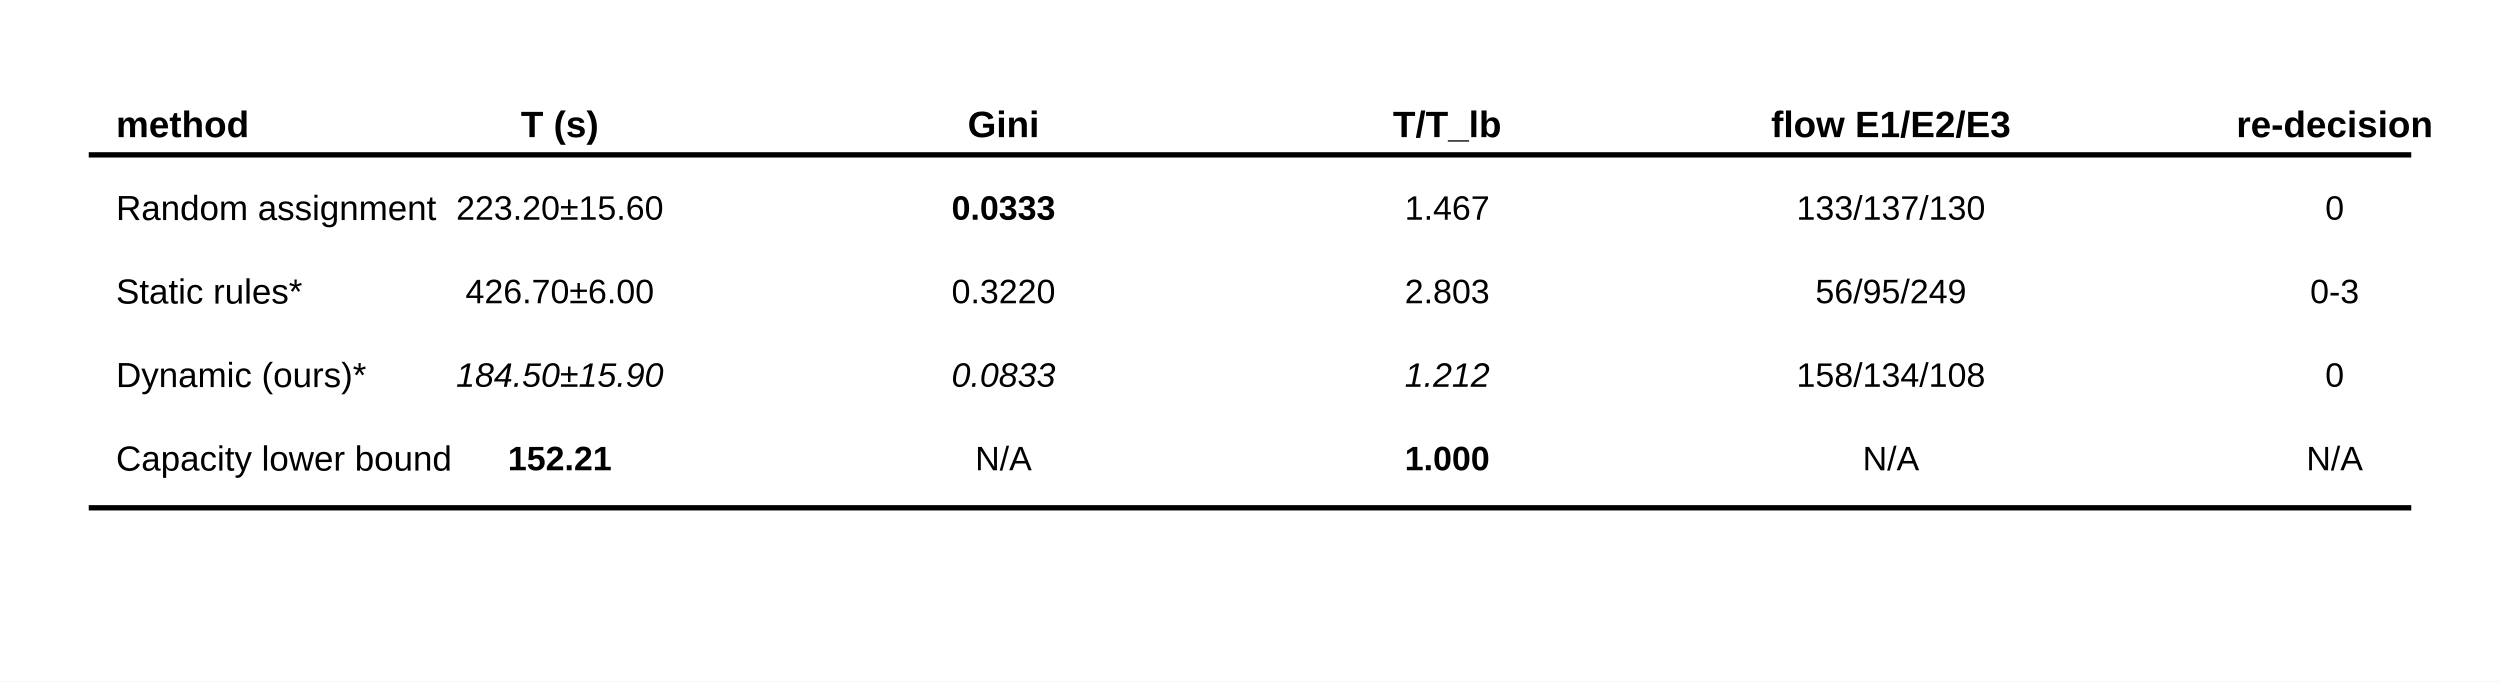
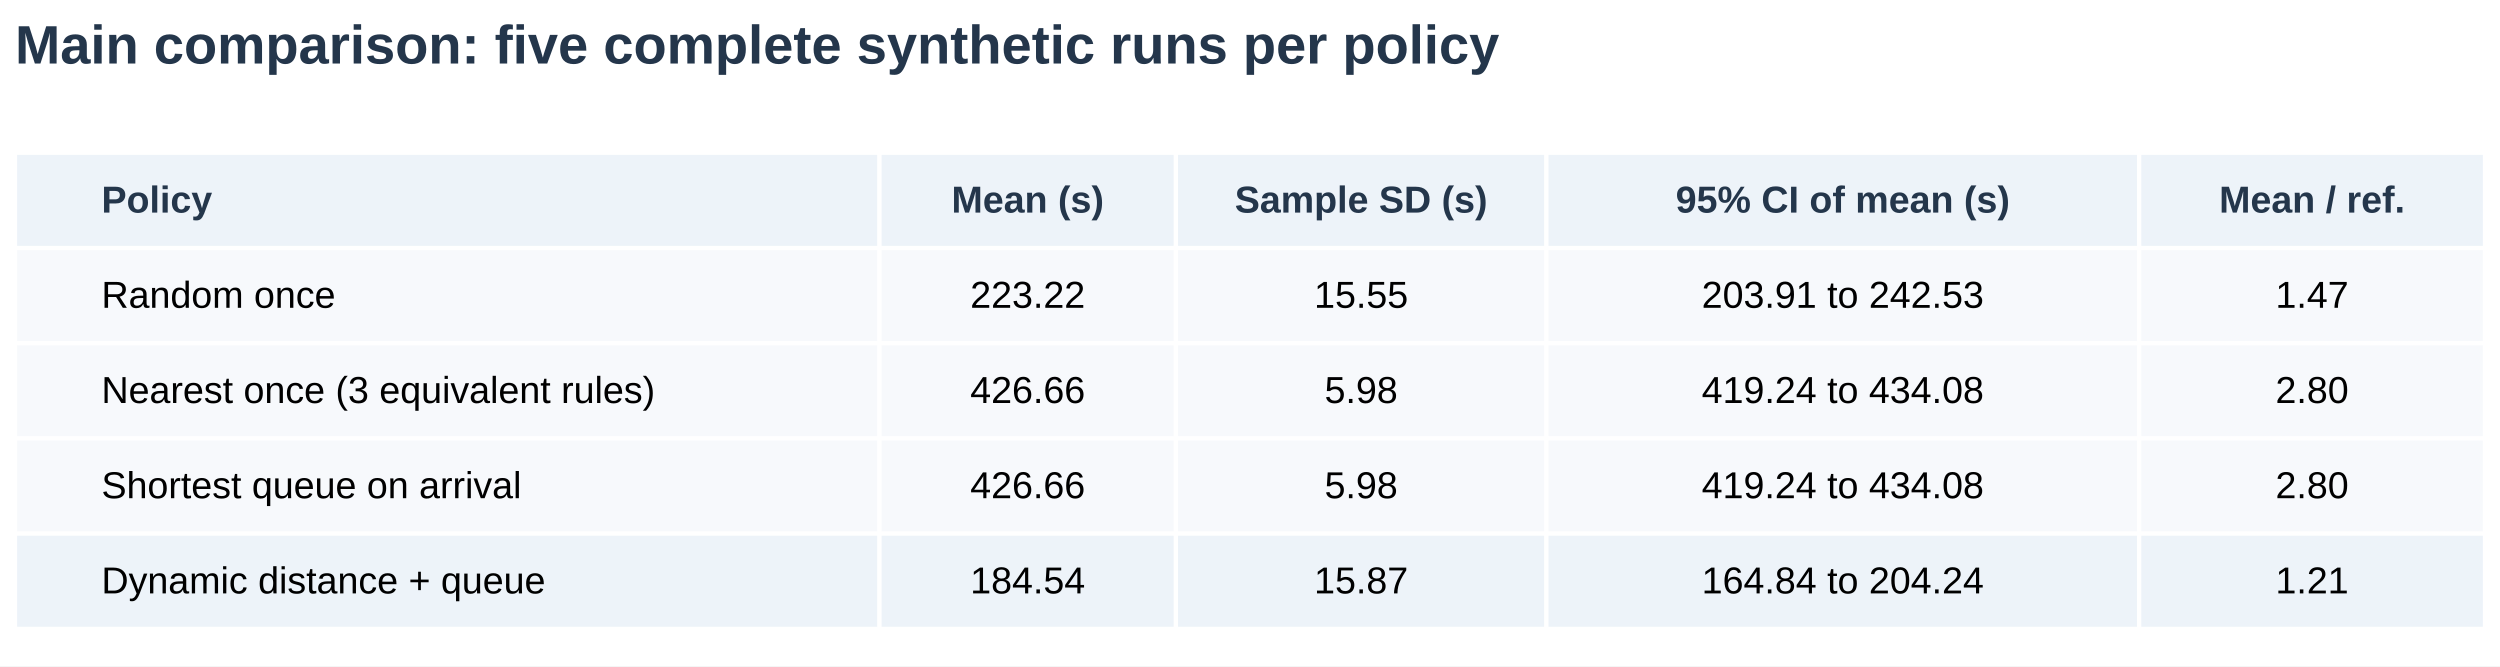
- <svg xmlns="http://www.w3.org/2000/svg" width="515.565pt" height="140.542pt" viewBox="0 0 515.565 140.542" version="1.1">
+ <svg xmlns="http://www.w3.org/2000/svg" width="598.68pt" height="159.562pt" viewBox="0 0 598.68 159.562" version="1.1">
  <defs>
    <style type="text/css">*{stroke-linejoin: round; stroke-linecap: butt}</style>
  </defs>
  <g id="figure_1">
    <g id="patch_1">
-       <path d="M 0 140.542  L 515.565 140.542  L 515.565 0  L 0 0  z " style="fill: #ffffff" />
+       <path d="M 0 159.562 L 598.68 159.562 L 598.68 -0 L 0 -0 z " style="fill: #ffffff" />
    </g>
    <g id="axes_1">
-       <g id="line2d_1">
-         <path d="M 18.851 31.935  L 496.714 31.935  " clip-path="url(#pe121711c67)" style="fill: none; stroke: #000000; stroke-width: 1.1; stroke-linecap: square" />
+       <g id="table_1">
+         <g id="patch_2">
+           <path d="M 3.6 59.392 L 210.618 59.392 L 210.618 36.592 L 3.6 36.592 z " style="fill: #edf3f9; stroke: #ffffff; stroke-linejoin: miter" />
+         </g>
+         <g id="text_1">
+           <text style="font-weight: 700; font-size: 9px; font-family: 'Libertinus Sans', 'Arial', 'Helvetica', 'DejaVu Sans', sans-serif; text-anchor: start; fill: #24364b" x="24.302" y="50.908" transform="rotate(-0 24.3018 50.908)">Policy</text>
+         </g>
+         <g id="patch_3">
+           <path d="M 210.618 59.392 L 281.596 59.392 L 281.596 36.592 L 210.618 36.592 z " style="fill: #edf3f9; stroke: #ffffff; stroke-linejoin: miter" />
+         </g>
+         <g id="text_2">
+           <text style="font-weight: 700; font-size: 9px; font-family: 'Libertinus Sans', 'Arial', 'Helvetica', 'DejaVu Sans', sans-serif; text-anchor: middle; fill: #24364b" x="246.107" y="50.908" transform="rotate(-0 246.1068 50.908)">Mean (s)</text>
+         </g>
+         <g id="patch_4">
+           <path d="M 281.596 59.392 L 370.318 59.392 L 370.318 36.592 L 281.596 36.592 z " style="fill: #edf3f9; stroke: #ffffff; stroke-linejoin: miter" />
+         </g>
+         <g id="text_3">
+           <text style="font-weight: 700; font-size: 9px; font-family: 'Libertinus Sans', 'Arial', 'Helvetica', 'DejaVu Sans', sans-serif; text-anchor: middle; fill: #24364b" x="325.957" y="50.908" transform="rotate(-0 325.9566 50.908)">Sample SD (s)</text>
+         </g>
+         <g id="patch_5">
+           <path d="M 370.318 59.392 L 512.273 59.392 L 512.273 36.592 L 370.318 36.592 z " style="fill: #edf3f9; stroke: #ffffff; stroke-linejoin: miter" />
+         </g>
+         <g id="text_4">
+           <text style="font-weight: 700; font-size: 9px; font-family: 'Libertinus Sans', 'Arial', 'Helvetica', 'DejaVu Sans', sans-serif; text-anchor: middle; fill: #24364b" x="441.295" y="50.908" transform="rotate(-0 441.2952 50.908)">95% CI of mean (s)</text>
+         </g>
+         <g id="patch_6">
+           <path d="M 512.273 59.392 L 595.08 59.392 L 595.08 36.592 L 512.273 36.592 z " style="fill: #edf3f9; stroke: #ffffff; stroke-linejoin: miter" />
+         </g>
+         <g id="text_5">
+           <text style="font-weight: 700; font-size: 9px; font-family: 'Libertinus Sans', 'Arial', 'Helvetica', 'DejaVu Sans', sans-serif; text-anchor: middle; fill: #24364b" x="553.676" y="50.908" transform="rotate(-0 553.6764 50.908)">Mean / ref.</text>
+         </g>
+         <g id="patch_7">
+           <path d="M 3.6 82.192 L 210.618 82.192 L 210.618 59.392 L 3.6 59.392 z " style="fill: #f7f9fc; stroke: #ffffff; stroke-linejoin: miter" />
+         </g>
+         <g id="text_6">
+           <text style="font-size: 9px; font-family: 'Libertinus Sans', 'Arial', 'Helvetica', 'DejaVu Sans', sans-serif; text-anchor: start" x="24.302" y="73.708" transform="rotate(-0 24.3018 73.708)">Random once</text>
+         </g>
+         <g id="patch_8">
+           <path d="M 210.618 82.192 L 281.596 82.192 L 281.596 59.392 L 210.618 59.392 z " style="fill: #f7f9fc; stroke: #ffffff; stroke-linejoin: miter" />
+         </g>
+         <g id="text_7">
+           <text style="font-size: 9px; font-family: 'Libertinus Sans', 'Arial', 'Helvetica', 'DejaVu Sans', sans-serif; text-anchor: middle" x="246.107" y="73.708" transform="rotate(-0 246.1068 73.708)">223.22</text>
+         </g>
+         <g id="patch_9">
+           <path d="M 281.596 82.192 L 370.318 82.192 L 370.318 59.392 L 281.596 59.392 z " style="fill: #f7f9fc; stroke: #ffffff; stroke-linejoin: miter" />
+         </g>
+         <g id="text_8">
+           <text style="font-size: 9px; font-family: 'Libertinus Sans', 'Arial', 'Helvetica', 'DejaVu Sans', sans-serif; text-anchor: middle" x="325.957" y="73.708" transform="rotate(-0 325.9566 73.708)">15.55</text>
+         </g>
+         <g id="patch_10">
+           <path d="M 370.318 82.192 L 512.273 82.192 L 512.273 59.392 L 370.318 59.392 z " style="fill: #f7f9fc; stroke: #ffffff; stroke-linejoin: miter" />
+         </g>
+         <g id="text_9">
+           <text style="font-size: 9px; font-family: 'Libertinus Sans', 'Arial', 'Helvetica', 'DejaVu Sans', sans-serif; text-anchor: middle" x="441.295" y="73.708" transform="rotate(-0 441.2952 73.708)">203.91 to 242.53</text>
+         </g>
+         <g id="patch_11">
+           <path d="M 512.273 82.192 L 595.08 82.192 L 595.08 59.392 L 512.273 59.392 z " style="fill: #f7f9fc; stroke: #ffffff; stroke-linejoin: miter" />
+         </g>
+         <g id="text_10">
+           <text style="font-size: 9px; font-family: 'Libertinus Sans', 'Arial', 'Helvetica', 'DejaVu Sans', sans-serif; text-anchor: middle" x="553.676" y="73.708" transform="rotate(-0 553.6764 73.708)">1.47</text>
+         </g>
+         <g id="patch_12">
+           <path d="M 3.6 104.992 L 210.618 104.992 L 210.618 82.192 L 3.6 82.192 z " style="fill: #f7f9fc; stroke: #ffffff; stroke-linejoin: miter" />
+         </g>
+         <g id="text_11">
+           <text style="font-size: 9px; font-family: 'Libertinus Sans', 'Arial', 'Helvetica', 'DejaVu Sans', sans-serif; text-anchor: start" x="24.302" y="96.508" transform="rotate(-0 24.3018 96.508)">Nearest once (3 equivalent rules)</text>
+         </g>
+         <g id="patch_13">
+           <path d="M 210.618 104.992 L 281.596 104.992 L 281.596 82.192 L 210.618 82.192 z " style="fill: #f7f9fc; stroke: #ffffff; stroke-linejoin: miter" />
+         </g>
+         <g id="text_12">
+           <text style="font-size: 9px; font-family: 'Libertinus Sans', 'Arial', 'Helvetica', 'DejaVu Sans', sans-serif; text-anchor: middle" x="246.107" y="96.508" transform="rotate(-0 246.1068 96.508)">426.66</text>
+         </g>
+         <g id="patch_14">
+           <path d="M 281.596 104.992 L 370.318 104.992 L 370.318 82.192 L 281.596 82.192 z " style="fill: #f7f9fc; stroke: #ffffff; stroke-linejoin: miter" />
+         </g>
+         <g id="text_13">
+           <text style="font-size: 9px; font-family: 'Libertinus Sans', 'Arial', 'Helvetica', 'DejaVu Sans', sans-serif; text-anchor: middle" x="325.957" y="96.508" transform="rotate(-0 325.9566 96.508)">5.98</text>
+         </g>
+         <g id="patch_15">
+           <path d="M 370.318 104.992 L 512.273 104.992 L 512.273 82.192 L 370.318 82.192 z " style="fill: #f7f9fc; stroke: #ffffff; stroke-linejoin: miter" />
+         </g>
+         <g id="text_14">
+           <text style="font-size: 9px; font-family: 'Libertinus Sans', 'Arial', 'Helvetica', 'DejaVu Sans', sans-serif; text-anchor: middle" x="441.295" y="96.508" transform="rotate(-0 441.2952 96.508)">419.24 to 434.08</text>
+         </g>
+         <g id="patch_16">
+           <path d="M 512.273 104.992 L 595.08 104.992 L 595.08 82.192 L 512.273 82.192 z " style="fill: #f7f9fc; stroke: #ffffff; stroke-linejoin: miter" />
+         </g>
+         <g id="text_15">
+           <text style="font-size: 9px; font-family: 'Libertinus Sans', 'Arial', 'Helvetica', 'DejaVu Sans', sans-serif; text-anchor: middle" x="553.676" y="96.508" transform="rotate(-0 553.6764 96.508)">2.80</text>
+         </g>
+         <g id="patch_17">
+           <path d="M 3.6 127.792 L 210.618 127.792 L 210.618 104.992 L 3.6 104.992 z " style="fill: #f7f9fc; stroke: #ffffff; stroke-linejoin: miter" />
+         </g>
+         <g id="text_16">
+           <text style="font-size: 9px; font-family: 'Libertinus Sans', 'Arial', 'Helvetica', 'DejaVu Sans', sans-serif; text-anchor: start" x="24.302" y="119.308" transform="rotate(-0 24.3018 119.308)">Shortest queue on arrival</text>
+         </g>
+         <g id="patch_18">
+           <path d="M 210.618 127.792 L 281.596 127.792 L 281.596 104.992 L 210.618 104.992 z " style="fill: #f7f9fc; stroke: #ffffff; stroke-linejoin: miter" />
+         </g>
+         <g id="text_17">
+           <text style="font-size: 9px; font-family: 'Libertinus Sans', 'Arial', 'Helvetica', 'DejaVu Sans', sans-serif; text-anchor: middle" x="246.107" y="119.308" transform="rotate(-0 246.1068 119.308)">426.66</text>
+         </g>
+         <g id="patch_19">
+           <path d="M 281.596 127.792 L 370.318 127.792 L 370.318 104.992 L 281.596 104.992 z " style="fill: #f7f9fc; stroke: #ffffff; stroke-linejoin: miter" />
+         </g>
+         <g id="text_18">
+           <text style="font-size: 9px; font-family: 'Libertinus Sans', 'Arial', 'Helvetica', 'DejaVu Sans', sans-serif; text-anchor: middle" x="325.957" y="119.308" transform="rotate(-0 325.9566 119.308)">5.98</text>
+         </g>
+         <g id="patch_20">
+           <path d="M 370.318 127.792 L 512.273 127.792 L 512.273 104.992 L 370.318 104.992 z " style="fill: #f7f9fc; stroke: #ffffff; stroke-linejoin: miter" />
+         </g>
+         <g id="text_19">
+           <text style="font-size: 9px; font-family: 'Libertinus Sans', 'Arial', 'Helvetica', 'DejaVu Sans', sans-serif; text-anchor: middle" x="441.295" y="119.308" transform="rotate(-0 441.2952 119.308)">419.24 to 434.08</text>
+         </g>
+         <g id="patch_21">
+           <path d="M 512.273 127.792 L 595.08 127.792 L 595.08 104.992 L 512.273 104.992 z " style="fill: #f7f9fc; stroke: #ffffff; stroke-linejoin: miter" />
+         </g>
+         <g id="text_20">
+           <text style="font-size: 9px; font-family: 'Libertinus Sans', 'Arial', 'Helvetica', 'DejaVu Sans', sans-serif; text-anchor: middle" x="553.676" y="119.308" transform="rotate(-0 553.6764 119.308)">2.80</text>
+         </g>
+         <g id="patch_22">
+           <path d="M 3.6 150.592 L 210.618 150.592 L 210.618 127.792 L 3.6 127.792 z " style="fill: #edf3f9; stroke: #ffffff; stroke-linejoin: miter" />
+         </g>
+         <g id="text_21">
+           <text style="font-size: 9px; font-family: 'Libertinus Sans', 'Arial', 'Helvetica', 'DejaVu Sans', sans-serif; text-anchor: start" x="24.302" y="142.108" transform="rotate(-0 24.3018 142.108)">Dynamic distance + queue</text>
+         </g>
+         <g id="patch_23">
+           <path d="M 210.618 150.592 L 281.596 150.592 L 281.596 127.792 L 210.618 127.792 z " style="fill: #edf3f9; stroke: #ffffff; stroke-linejoin: miter" />
+         </g>
+         <g id="text_22">
+           <text style="font-size: 9px; font-family: 'Libertinus Sans', 'Arial', 'Helvetica', 'DejaVu Sans', sans-serif; text-anchor: middle" x="246.107" y="142.108" transform="rotate(-0 246.1068 142.108)">184.54</text>
+         </g>
+         <g id="patch_24">
+           <path d="M 281.596 150.592 L 370.318 150.592 L 370.318 127.792 L 281.596 127.792 z " style="fill: #edf3f9; stroke: #ffffff; stroke-linejoin: miter" />
+         </g>
+         <g id="text_23">
+           <text style="font-size: 9px; font-family: 'Libertinus Sans', 'Arial', 'Helvetica', 'DejaVu Sans', sans-serif; text-anchor: middle" x="325.957" y="142.108" transform="rotate(-0 325.9566 142.108)">15.87</text>
+         </g>
+         <g id="patch_25">
+           <path d="M 370.318 150.592 L 512.273 150.592 L 512.273 127.792 L 370.318 127.792 z " style="fill: #edf3f9; stroke: #ffffff; stroke-linejoin: miter" />
+         </g>
+         <g id="text_24">
+           <text style="font-size: 9px; font-family: 'Libertinus Sans', 'Arial', 'Helvetica', 'DejaVu Sans', sans-serif; text-anchor: middle" x="441.295" y="142.108" transform="rotate(-0 441.2952 142.108)">164.84 to 204.24</text>
+         </g>
+         <g id="patch_26">
+           <path d="M 512.273 150.592 L 595.08 150.592 L 595.08 127.792 L 512.273 127.792 z " style="fill: #edf3f9; stroke: #ffffff; stroke-linejoin: miter" />
+         </g>
+         <g id="text_25">
+           <text style="font-size: 9px; font-family: 'Libertinus Sans', 'Arial', 'Helvetica', 'DejaVu Sans', sans-serif; text-anchor: middle" x="553.676" y="142.108" transform="rotate(-0 553.6764 142.108)">1.21</text>
+         </g>
      </g>
-       <g id="line2d_2">
-         <path d="M 18.851 104.717  L 496.714 104.717  " clip-path="url(#pe121711c67)" style="fill: none; stroke: #000000; stroke-width: 1.1; stroke-linecap: square" />
-       </g>
-       <g id="csf-tab_main-table-header-013">
-         <text style="font-weight: 700; font-size: 7.6px; font-family: 'Libertinus Sans', 'Arial', 'Helvetica', 'DejaVu Sans', sans-serif; text-anchor: start" x="23.935" y="28.286" transform="rotate(-0 23.93461 28.28602)">method</text>
-       </g>
-       <g id="csf-tab_main-table-header-014">
-         <text style="font-weight: 700; font-size: 7.6px; font-family: 'Libertinus Sans', 'Arial', 'Helvetica', 'DejaVu Sans', sans-serif; text-anchor: middle" x="115.44" y="28.286" transform="rotate(-0 115.4404 28.28602)">T (s)</text>
-       </g>
-       <g id="csf-tab_main-table-header-015">
-         <text style="font-weight: 700; font-size: 7.6px; font-family: 'Libertinus Sans', 'Arial', 'Helvetica', 'DejaVu Sans', sans-serif; text-anchor: middle" x="206.946" y="28.286" transform="rotate(-0 206.9461 28.28602)">Gini</text>
-       </g>
-       <g id="csf-tab_main-table-header-016">
-         <text style="font-weight: 700; font-size: 7.6px; font-family: 'Libertinus Sans', 'Arial', 'Helvetica', 'DejaVu Sans', sans-serif; text-anchor: middle" x="298.452" y="28.286" transform="rotate(-0 298.4519 28.28602)">T/T_lb</text>
-       </g>
-       <g id="csf-tab_main-table-header-017">
-         <text style="font-weight: 700; font-size: 7.6px; font-family: 'Libertinus Sans', 'Arial', 'Helvetica', 'DejaVu Sans', sans-serif; text-anchor: middle" x="389.958" y="28.286" transform="rotate(-0 389.9577 28.28602)">flow E1/E2/E3</text>
-       </g>
-       <g id="csf-tab_main-table-header-018">
-         <text style="font-weight: 700; font-size: 7.6px; font-family: 'Libertinus Sans', 'Arial', 'Helvetica', 'DejaVu Sans', sans-serif; text-anchor: middle" x="481.463" y="28.286" transform="rotate(-0 481.4634 28.28602)">re-decision</text>
-       </g>
-       <g id="csf-tab_main-table-cell-019">
-         <text style="font-size: 7.2px; font-family: 'Libertinus Sans', 'Arial', 'Helvetica', 'DejaVu Sans', sans-serif; text-anchor: start" x="23.935" y="45.38" transform="rotate(-0 23.93461 45.37973)">Random assignment</text>
-       </g>
-       <g id="csf-tab_main-table-cell-020">
-         <text style="font-size: 7px; font-family: 'Libertinus Sans', 'Arial', 'Helvetica', 'DejaVu Sans', sans-serif; text-anchor: middle" x="115.44" y="45.315" transform="rotate(-0 115.4404 45.31493)">223.20±15.60</text>
-       </g>
-       <g id="csf-tab_main-table-cell-021">
-         <text style="font-weight: 700; font-size: 7px; font-family: 'Libertinus Sans', 'Arial', 'Helvetica', 'DejaVu Sans', sans-serif; text-anchor: middle" x="206.946" y="45.315" transform="rotate(-0 206.9461 45.31493)">0.0333</text>
-       </g>
-       <g id="csf-tab_main-table-cell-022">
-         <text style="font-size: 7px; font-family: 'Libertinus Sans', 'Arial', 'Helvetica', 'DejaVu Sans', sans-serif; text-anchor: middle" x="298.452" y="45.315" transform="rotate(-0 298.4519 45.31493)">1.467</text>
-       </g>
-       <g id="csf-tab_main-table-cell-023">
-         <text style="font-size: 7px; font-family: 'Libertinus Sans', 'Arial', 'Helvetica', 'DejaVu Sans', sans-serif; text-anchor: middle" x="389.958" y="45.315" transform="rotate(-0 389.9577 45.31493)">133/137/130</text>
-       </g>
-       <g id="csf-tab_main-table-cell-024">
-         <text style="font-size: 7px; font-family: 'Libertinus Sans', 'Arial', 'Helvetica', 'DejaVu Sans', sans-serif; text-anchor: middle" x="481.463" y="45.315" transform="rotate(-0 481.4634 45.31493)">0</text>
-       </g>
-       <g id="csf-tab_main-table-cell-025">
-         <text style="font-size: 7.2px; font-family: 'Libertinus Sans', 'Arial', 'Helvetica', 'DejaVu Sans', sans-serif; text-anchor: start" x="23.935" y="62.603" transform="rotate(-0 23.93461 62.60304)">Static rules*</text>
-       </g>
-       <g id="csf-tab_main-table-cell-026">
-         <text style="font-size: 7px; font-family: 'Libertinus Sans', 'Arial', 'Helvetica', 'DejaVu Sans', sans-serif; text-anchor: middle" x="115.44" y="62.538" transform="rotate(-0 115.4404 62.53824)">426.70±6.00</text>
-       </g>
-       <g id="csf-tab_main-table-cell-027">
-         <text style="font-size: 7px; font-family: 'Libertinus Sans', 'Arial', 'Helvetica', 'DejaVu Sans', sans-serif; text-anchor: middle" x="206.946" y="62.538" transform="rotate(-0 206.9461 62.53824)">0.3220</text>
-       </g>
-       <g id="csf-tab_main-table-cell-028">
-         <text style="font-size: 7px; font-family: 'Libertinus Sans', 'Arial', 'Helvetica', 'DejaVu Sans', sans-serif; text-anchor: middle" x="298.452" y="62.538" transform="rotate(-0 298.4519 62.53824)">2.803</text>
-       </g>
-       <g id="csf-tab_main-table-cell-029">
-         <text style="font-size: 7px; font-family: 'Libertinus Sans', 'Arial', 'Helvetica', 'DejaVu Sans', sans-serif; text-anchor: middle" x="389.958" y="62.538" transform="rotate(-0 389.9577 62.53824)">56/95/249</text>
-       </g>
-       <g id="csf-tab_main-table-cell-030">
-         <text style="font-size: 7px; font-family: 'Libertinus Sans', 'Arial', 'Helvetica', 'DejaVu Sans', sans-serif; text-anchor: middle" x="481.463" y="62.538" transform="rotate(-0 481.4634 62.53824)">0-3</text>
-       </g>
-       <g id="csf-tab_main-table-cell-031">
-         <text style="font-size: 7.2px; font-family: 'Libertinus Sans', 'Arial', 'Helvetica', 'DejaVu Sans', sans-serif; text-anchor: start" x="23.935" y="79.826" transform="rotate(-0 23.93461 79.82634)">Dynamic (ours)*</text>
-       </g>
-       <g id="csf-tab_main-table-cell-032">
-         <text style="font-style: italic; font-size: 7px; font-family: 'Libertinus Sans', 'Arial', 'Helvetica', 'DejaVu Sans', sans-serif; text-anchor: middle" x="115.44" y="79.762" transform="rotate(-0 115.4404 79.76154)">184.50±15.90</text>
-       </g>
-       <g id="csf-tab_main-table-cell-033">
-         <text style="font-style: italic; font-size: 7px; font-family: 'Libertinus Sans', 'Arial', 'Helvetica', 'DejaVu Sans', sans-serif; text-anchor: middle" x="206.946" y="79.762" transform="rotate(-0 206.9461 79.76154)">0.0833</text>
-       </g>
-       <g id="csf-tab_main-table-cell-034">
-         <text style="font-style: italic; font-size: 7px; font-family: 'Libertinus Sans', 'Arial', 'Helvetica', 'DejaVu Sans', sans-serif; text-anchor: middle" x="298.452" y="79.762" transform="rotate(-0 298.4519 79.76154)">1.212</text>
-       </g>
-       <g id="csf-tab_main-table-cell-035">
-         <text style="font-size: 7px; font-family: 'Libertinus Sans', 'Arial', 'Helvetica', 'DejaVu Sans', sans-serif; text-anchor: middle" x="389.958" y="79.762" transform="rotate(-0 389.9577 79.76154)">158/134/108</text>
-       </g>
-       <g id="csf-tab_main-table-cell-036">
-         <text style="font-size: 7px; font-family: 'Libertinus Sans', 'Arial', 'Helvetica', 'DejaVu Sans', sans-serif; text-anchor: middle" x="481.463" y="79.762" transform="rotate(-0 481.4634 79.76154)">0</text>
-       </g>
-       <g id="csf-tab_main-table-cell-037">
-         <text style="font-size: 7.2px; font-family: 'Libertinus Sans', 'Arial', 'Helvetica', 'DejaVu Sans', sans-serif; text-anchor: start" x="23.935" y="97.05" transform="rotate(-0 23.93461 97.04965)">Capacity lower bound</text>
-       </g>
-       <g id="csf-tab_main-table-cell-038">
-         <text style="font-weight: 700; font-size: 7px; font-family: 'Libertinus Sans', 'Arial', 'Helvetica', 'DejaVu Sans', sans-serif; text-anchor: middle" x="115.44" y="96.985" transform="rotate(-0 115.4404 96.98485)">152.21</text>
-       </g>
-       <g id="csf-tab_main-table-cell-039">
-         <text style="font-size: 7px; font-family: 'Libertinus Sans', 'Arial', 'Helvetica', 'DejaVu Sans', sans-serif; text-anchor: middle" x="206.946" y="96.985" transform="rotate(-0 206.9461 96.98485)">N/A</text>
-       </g>
-       <g id="csf-tab_main-table-cell-040">
-         <text style="font-weight: 700; font-size: 7px; font-family: 'Libertinus Sans', 'Arial', 'Helvetica', 'DejaVu Sans', sans-serif; text-anchor: middle" x="298.452" y="96.985" transform="rotate(-0 298.4519 96.98485)">1.000</text>
-       </g>
-       <g id="csf-tab_main-table-cell-041">
-         <text style="font-size: 7px; font-family: 'Libertinus Sans', 'Arial', 'Helvetica', 'DejaVu Sans', sans-serif; text-anchor: middle" x="389.958" y="96.985" transform="rotate(-0 389.9577 96.98485)">N/A</text>
-       </g>
-       <g id="csf-tab_main-table-cell-042">
-         <text style="font-size: 7px; font-family: 'Libertinus Sans', 'Arial', 'Helvetica', 'DejaVu Sans', sans-serif; text-anchor: middle" x="481.463" y="96.985" transform="rotate(-0 481.4634 96.98485)">N/A</text>
+       <g id="csf-tab_main-title-001">
+         <text style="font-weight: 700; font-size: 13px; font-family: 'Libertinus Sans', 'Arial', 'Helvetica', 'DejaVu Sans', sans-serif; text-anchor: start; fill: #24364b" x="3.6" y="15.222" transform="rotate(-0 3.6 15.222)">Main comparison: five complete synthetic runs per policy</text>
      </g>
    </g>
  </g>
-   <defs>
-     <clipPath id="pe121711c67">
-       <rect x="3.6" y="3.6" width="508.365" height="133.342" />
-     </clipPath>
-   </defs>
</svg>
